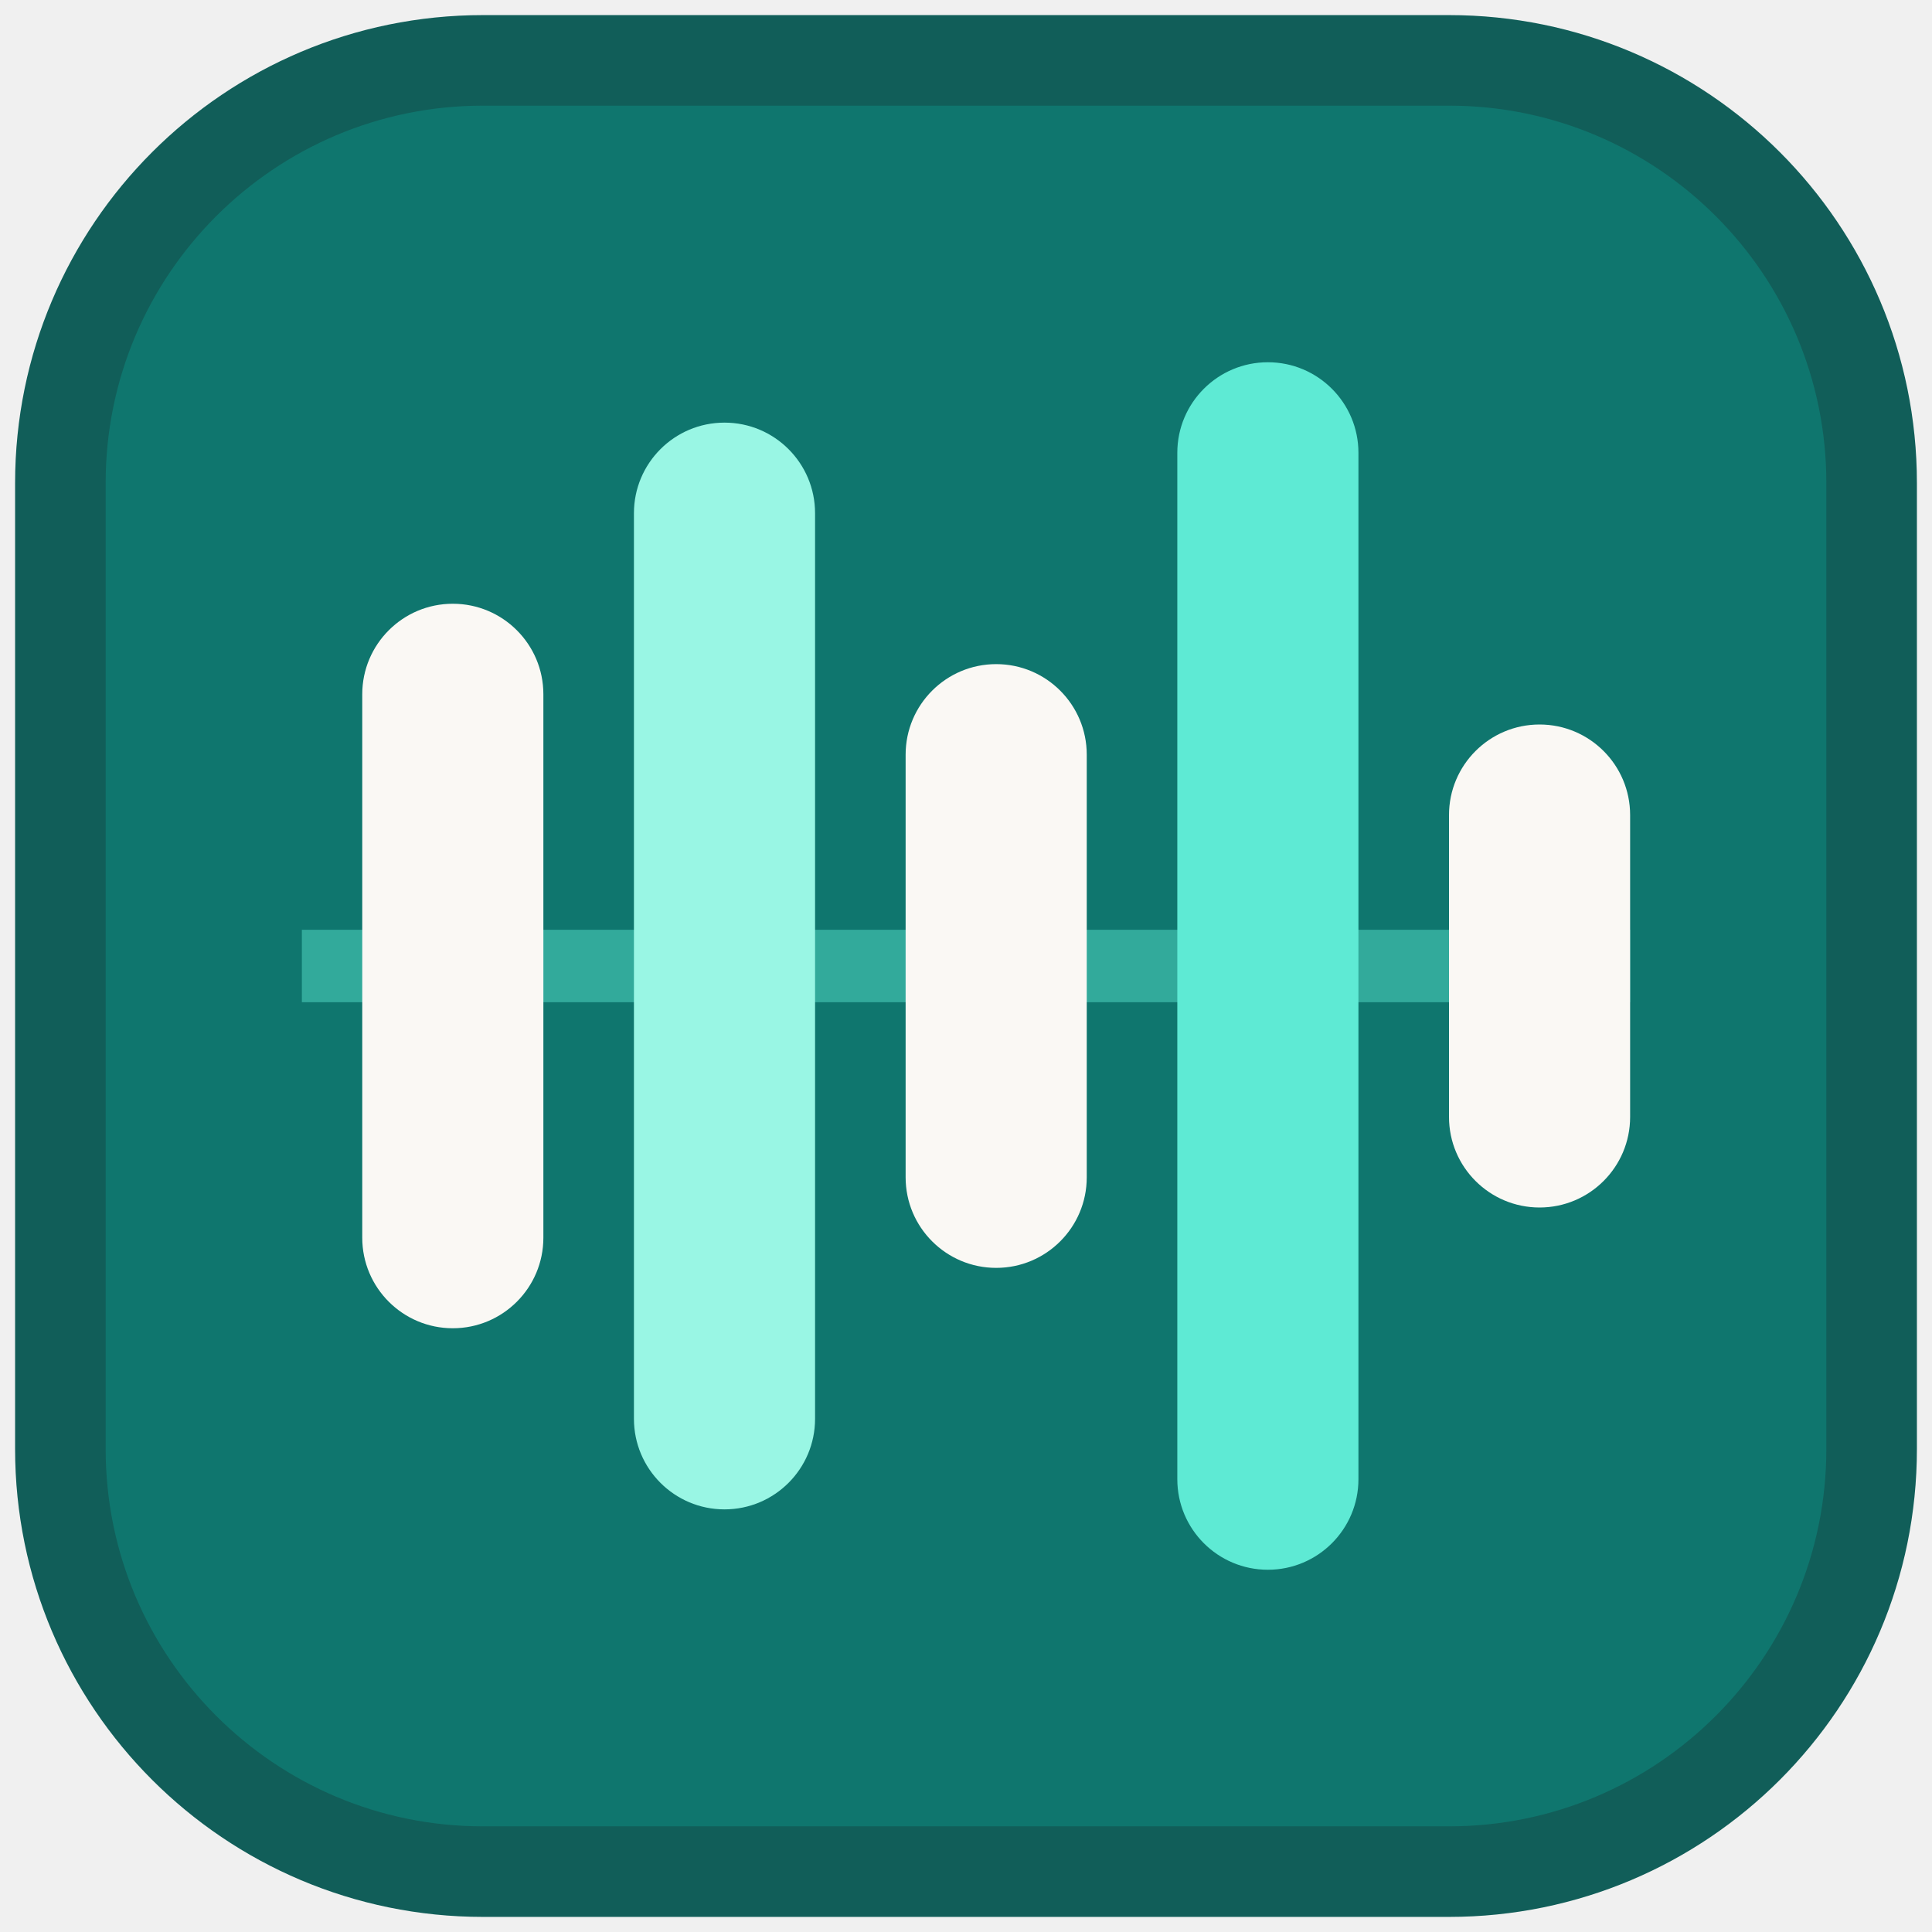
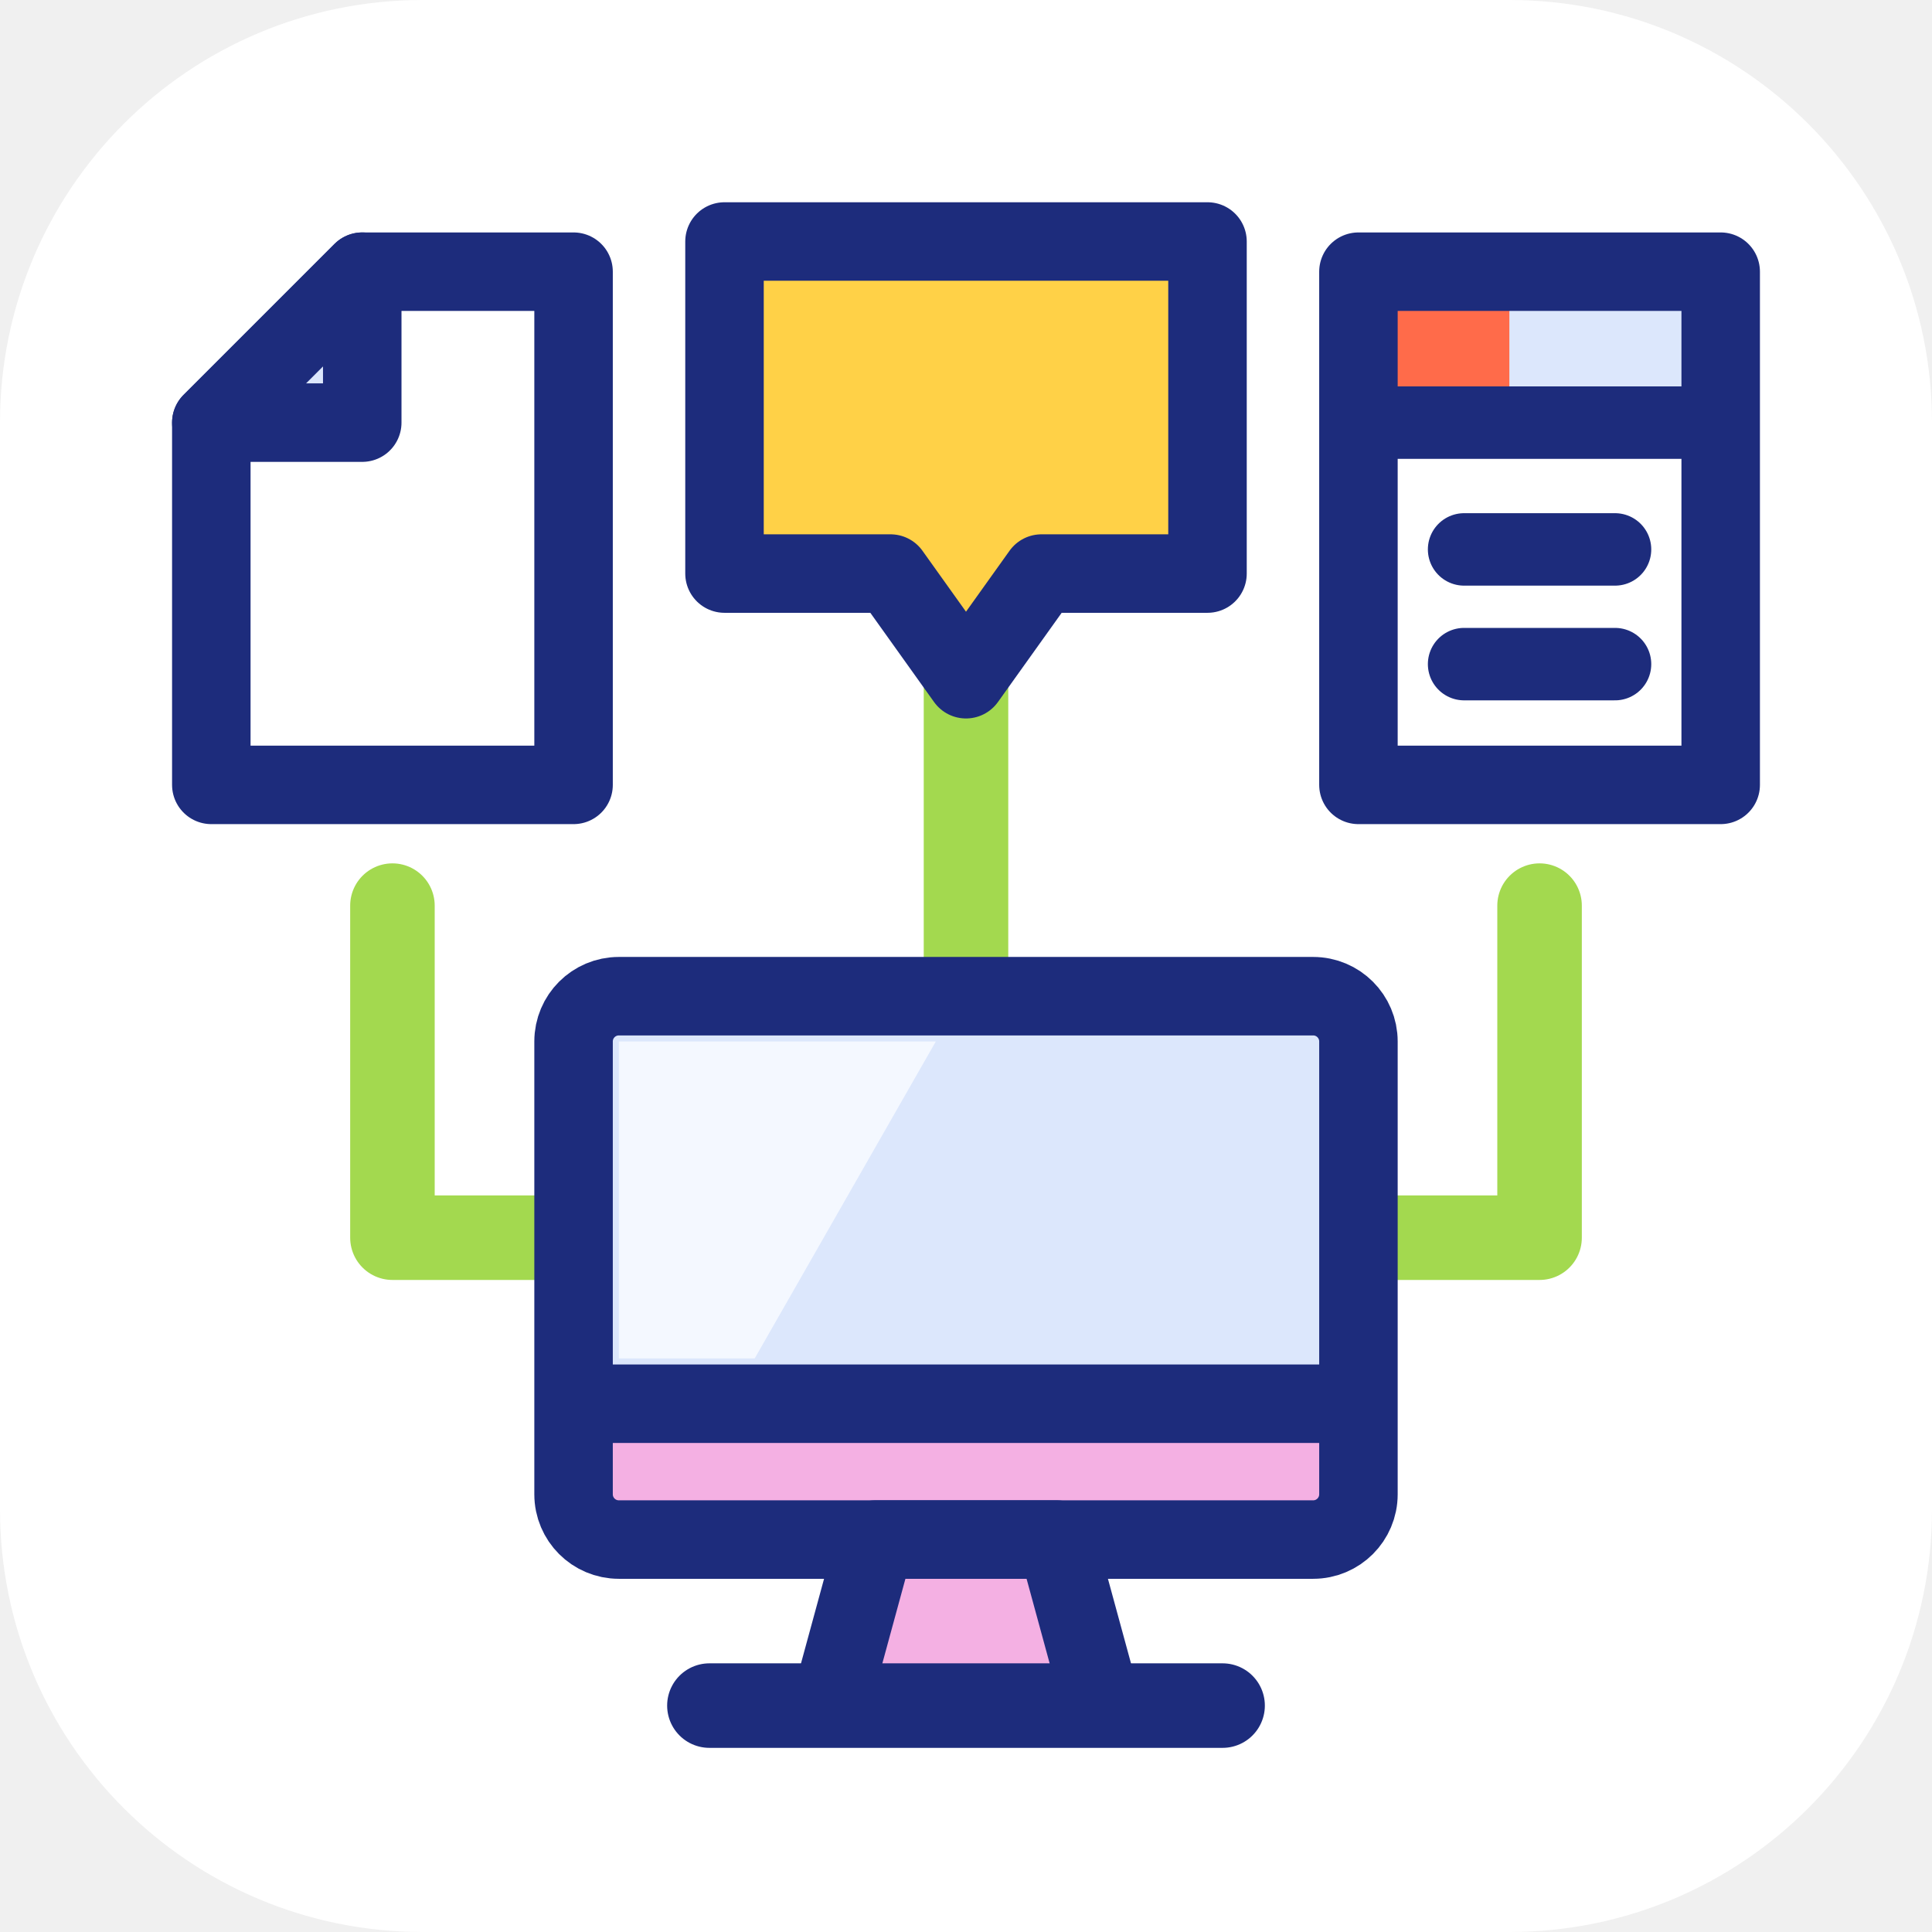
- <svg xmlns="http://www.w3.org/2000/svg" viewBox="0 0 32 32" width="32" height="32">
-   <rect x="1" y="1" width="30" height="30" rx="7" fill="#0F766E" stroke="#115E59" stroke-width="1.5" />
-   <line x1="5" y1="16" x2="27" y2="16" stroke="#5EEAD4" stroke-opacity="0.45" stroke-width="1.2" />
-   <rect x="6" y="10" width="3" height="12" rx="1.5" fill="#FAF8F4" />
-   <rect x="10.5" y="7" width="3" height="18" rx="1.5" fill="#99F6E4" />
-   <rect x="15" y="11" width="3" height="10" rx="1.5" fill="#FAF8F4" />
-   <rect x="19.5" y="6" width="3" height="20" rx="1.5" fill="#5EEAD4" />
-   <rect x="24" y="12" width="3" height="8" rx="1.5" fill="#FAF8F4" />
+ <svg xmlns="http://www.w3.org/2000/svg" viewBox="0 0 64 64" width="64" height="64">
+   <rect width="64" height="64" rx="14" fill="#FFFFFF" />
+   <g fill="none" stroke="#A3D94F" stroke-width="2.8" stroke-linecap="round" stroke-linejoin="round">
+     <path d="M13 30 V41 H20" />
+     <path d="M32 21 V34" />
+     <path d="M51 30 V41 H44" />
+   </g>
+   <g stroke="#1D2C7C" stroke-width="2.6" stroke-linejoin="round" stroke-linecap="round">
+     <path d="M12 9 H19 V26 H7 V14 Z" fill="#FFFFFF" />
+     <path d="M12 9 V14 H7 Z" fill="#DCE7FC" />
+   </g>
+   <path d="M24 8 H40 V19 H34.5 L32 22.5 L29.5 19 H24 Z" fill="#FFD147" stroke="#1D2C7C" stroke-width="2.6" stroke-linejoin="round" />
+   <g>
+     <rect x="45" y="9" width="12" height="17" fill="#FFFFFF" />
+     <rect x="50" y="9" width="7" height="5" fill="#DCE7FC" />
+     <rect x="45" y="9" width="5" height="5" fill="#FF6B4A" />
+     <rect x="45" y="9" width="12" height="17" fill="none" stroke="#1D2C7C" stroke-width="2.6" stroke-linejoin="round" />
+     <line x1="45" y1="14" x2="57" y2="14" stroke="#1D2C7C" stroke-width="2.4" />
+     <line x1="48.5" y1="18.2" x2="53.5" y2="18.2" stroke="#1D2C7C" stroke-width="2.4" stroke-linecap="round" />
+     <line x1="48.5" y1="22" x2="53.5" y2="22" stroke="#1D2C7C" stroke-width="2.4" stroke-linecap="round" />
+   </g>
+   <g>
+     <rect x="19" y="33" width="26" height="13.5" fill="#DCE7FC" />
+     <path d="M20.5 34.5 H31 L25 45 H20.5 Z" fill="#F4F8FF" />
+     <rect x="19" y="46.5" width="26" height="4.5" fill="#F4B0E3" />
+     <rect x="19" y="33" width="26" height="18" rx="1.5" fill="none" stroke="#1D2C7C" stroke-width="2.6" stroke-linejoin="round" />
+     <line x1="19" y1="46.5" x2="45" y2="46.5" stroke="#1D2C7C" stroke-width="2.6" />
+     <path d="M29 51 H35 L36.5 56.5 H27.5 Z" fill="#F4B0E3" stroke="#1D2C7C" stroke-width="2.6" stroke-linejoin="round" />
+     <line x1="23.5" y1="56.5" x2="40.5" y2="56.5" stroke="#1D2C7C" stroke-width="2.8" stroke-linecap="round" />
+   </g>
</svg>
